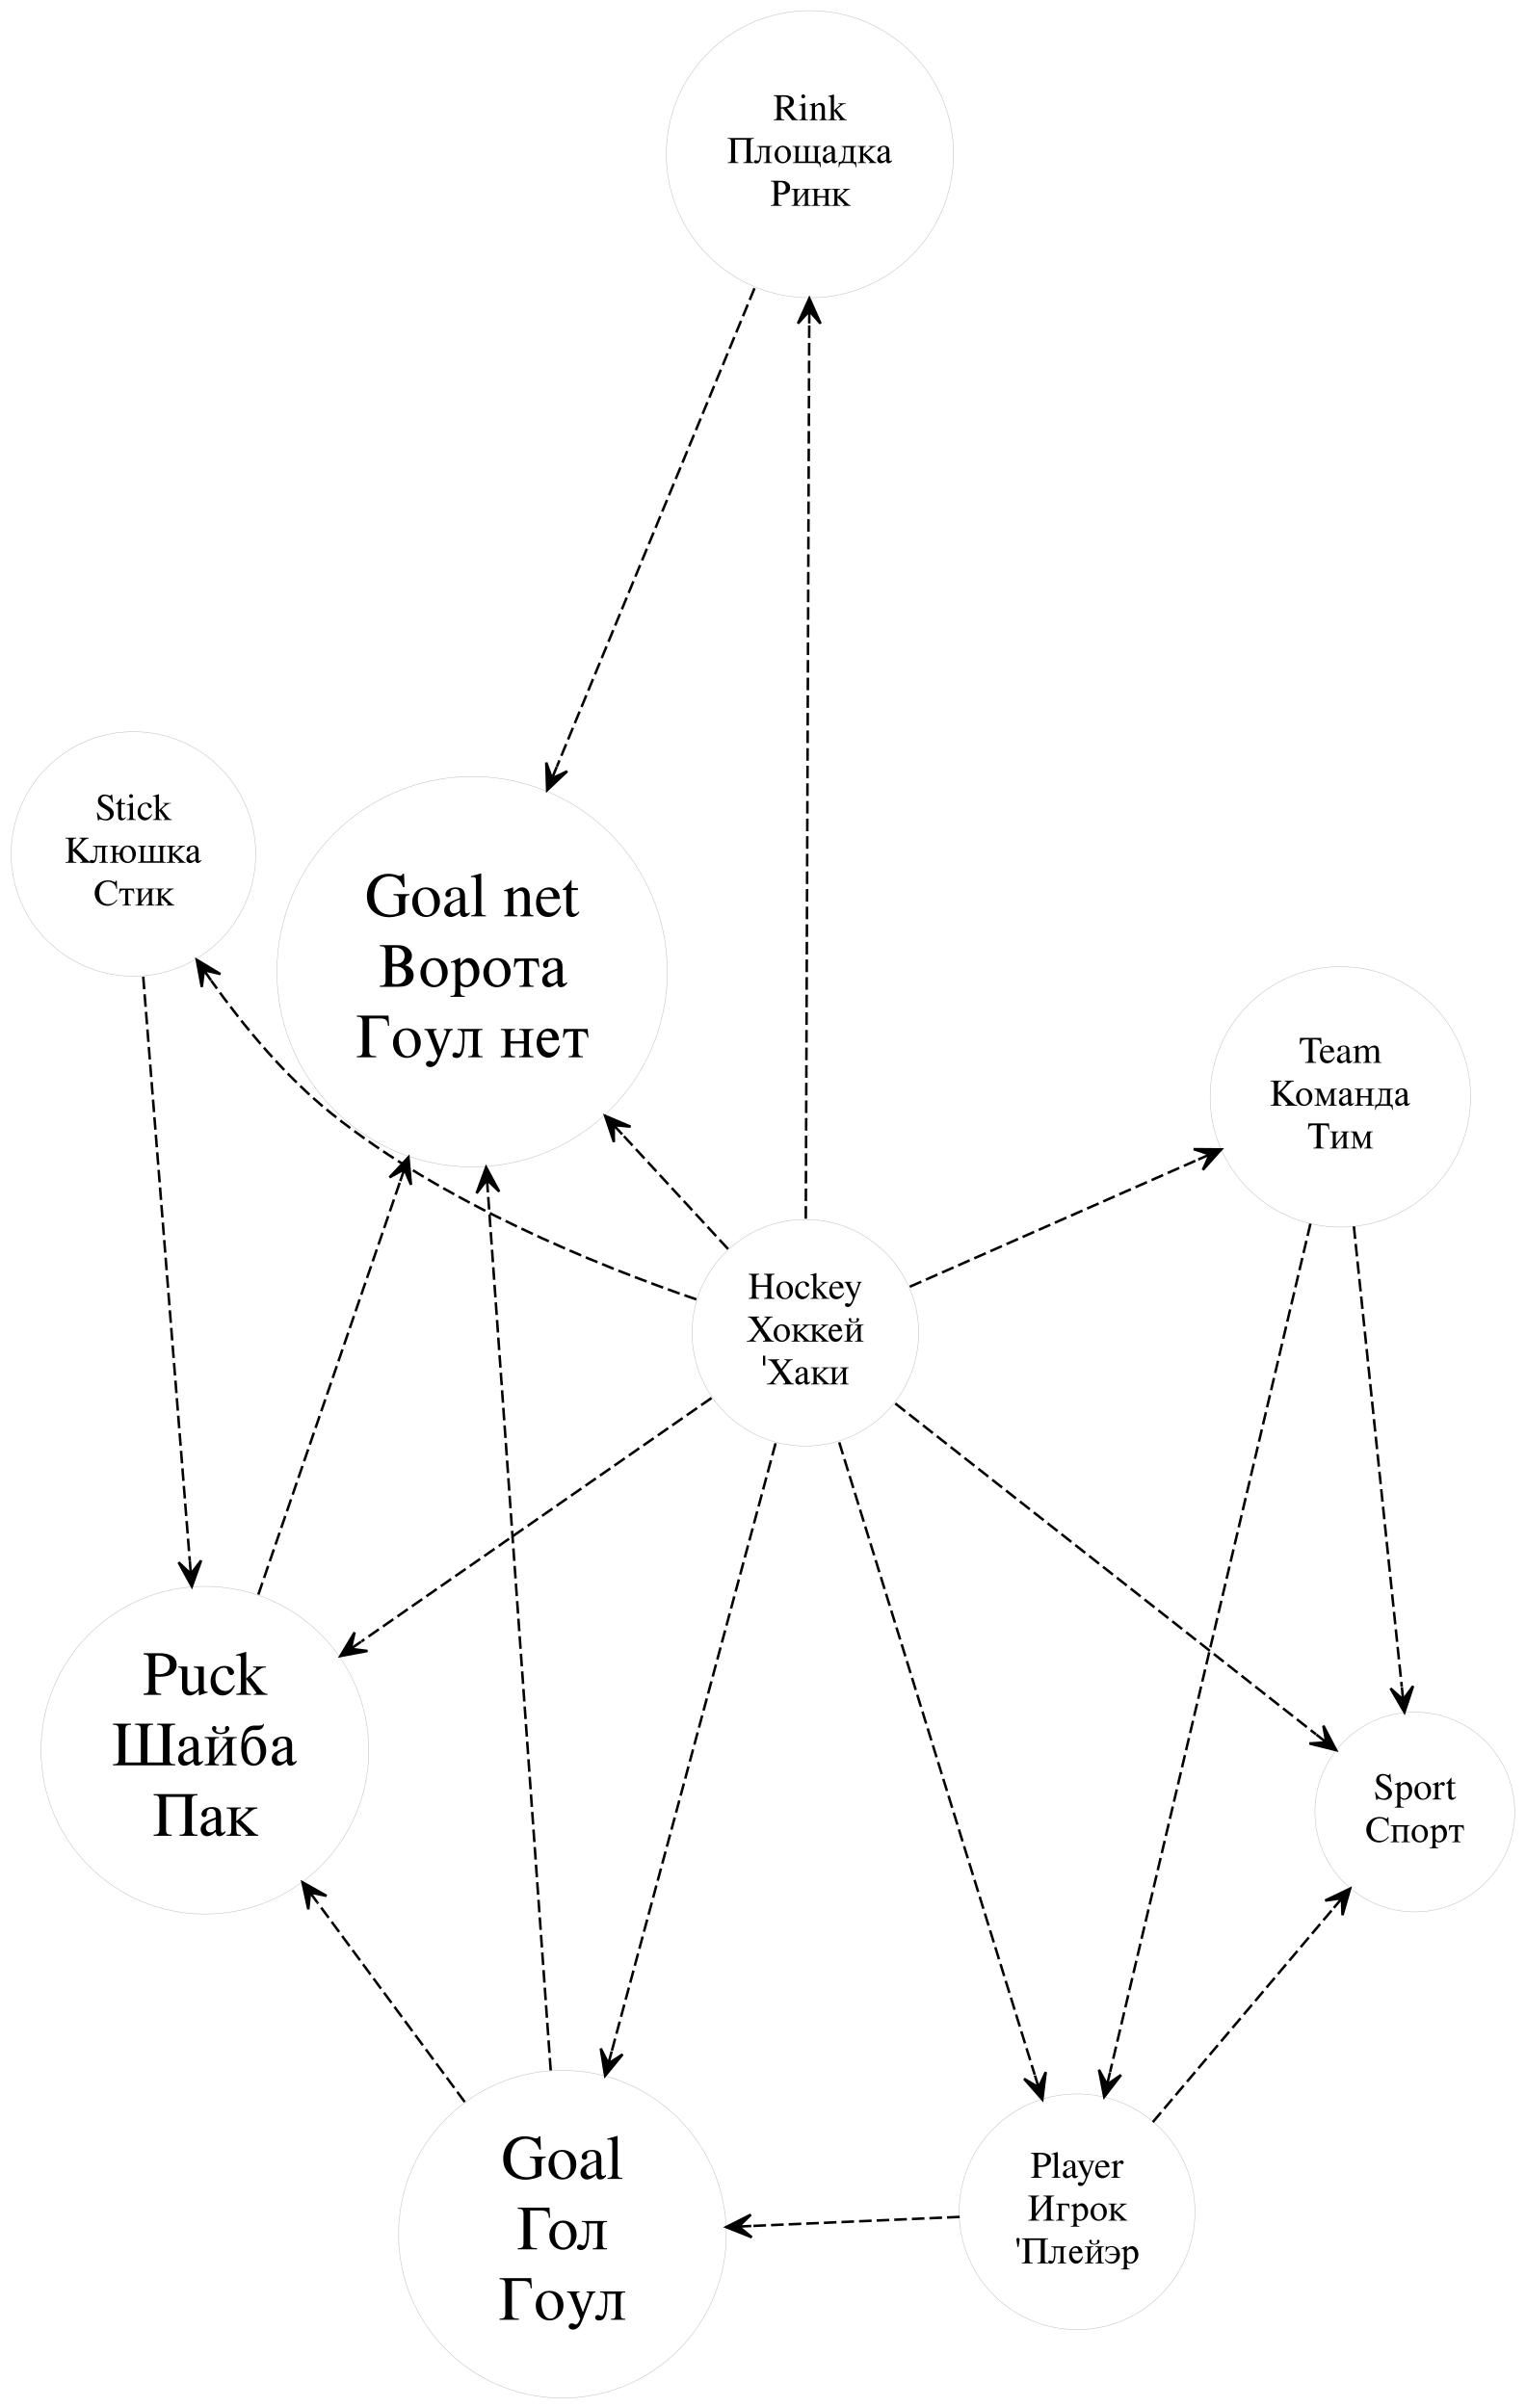
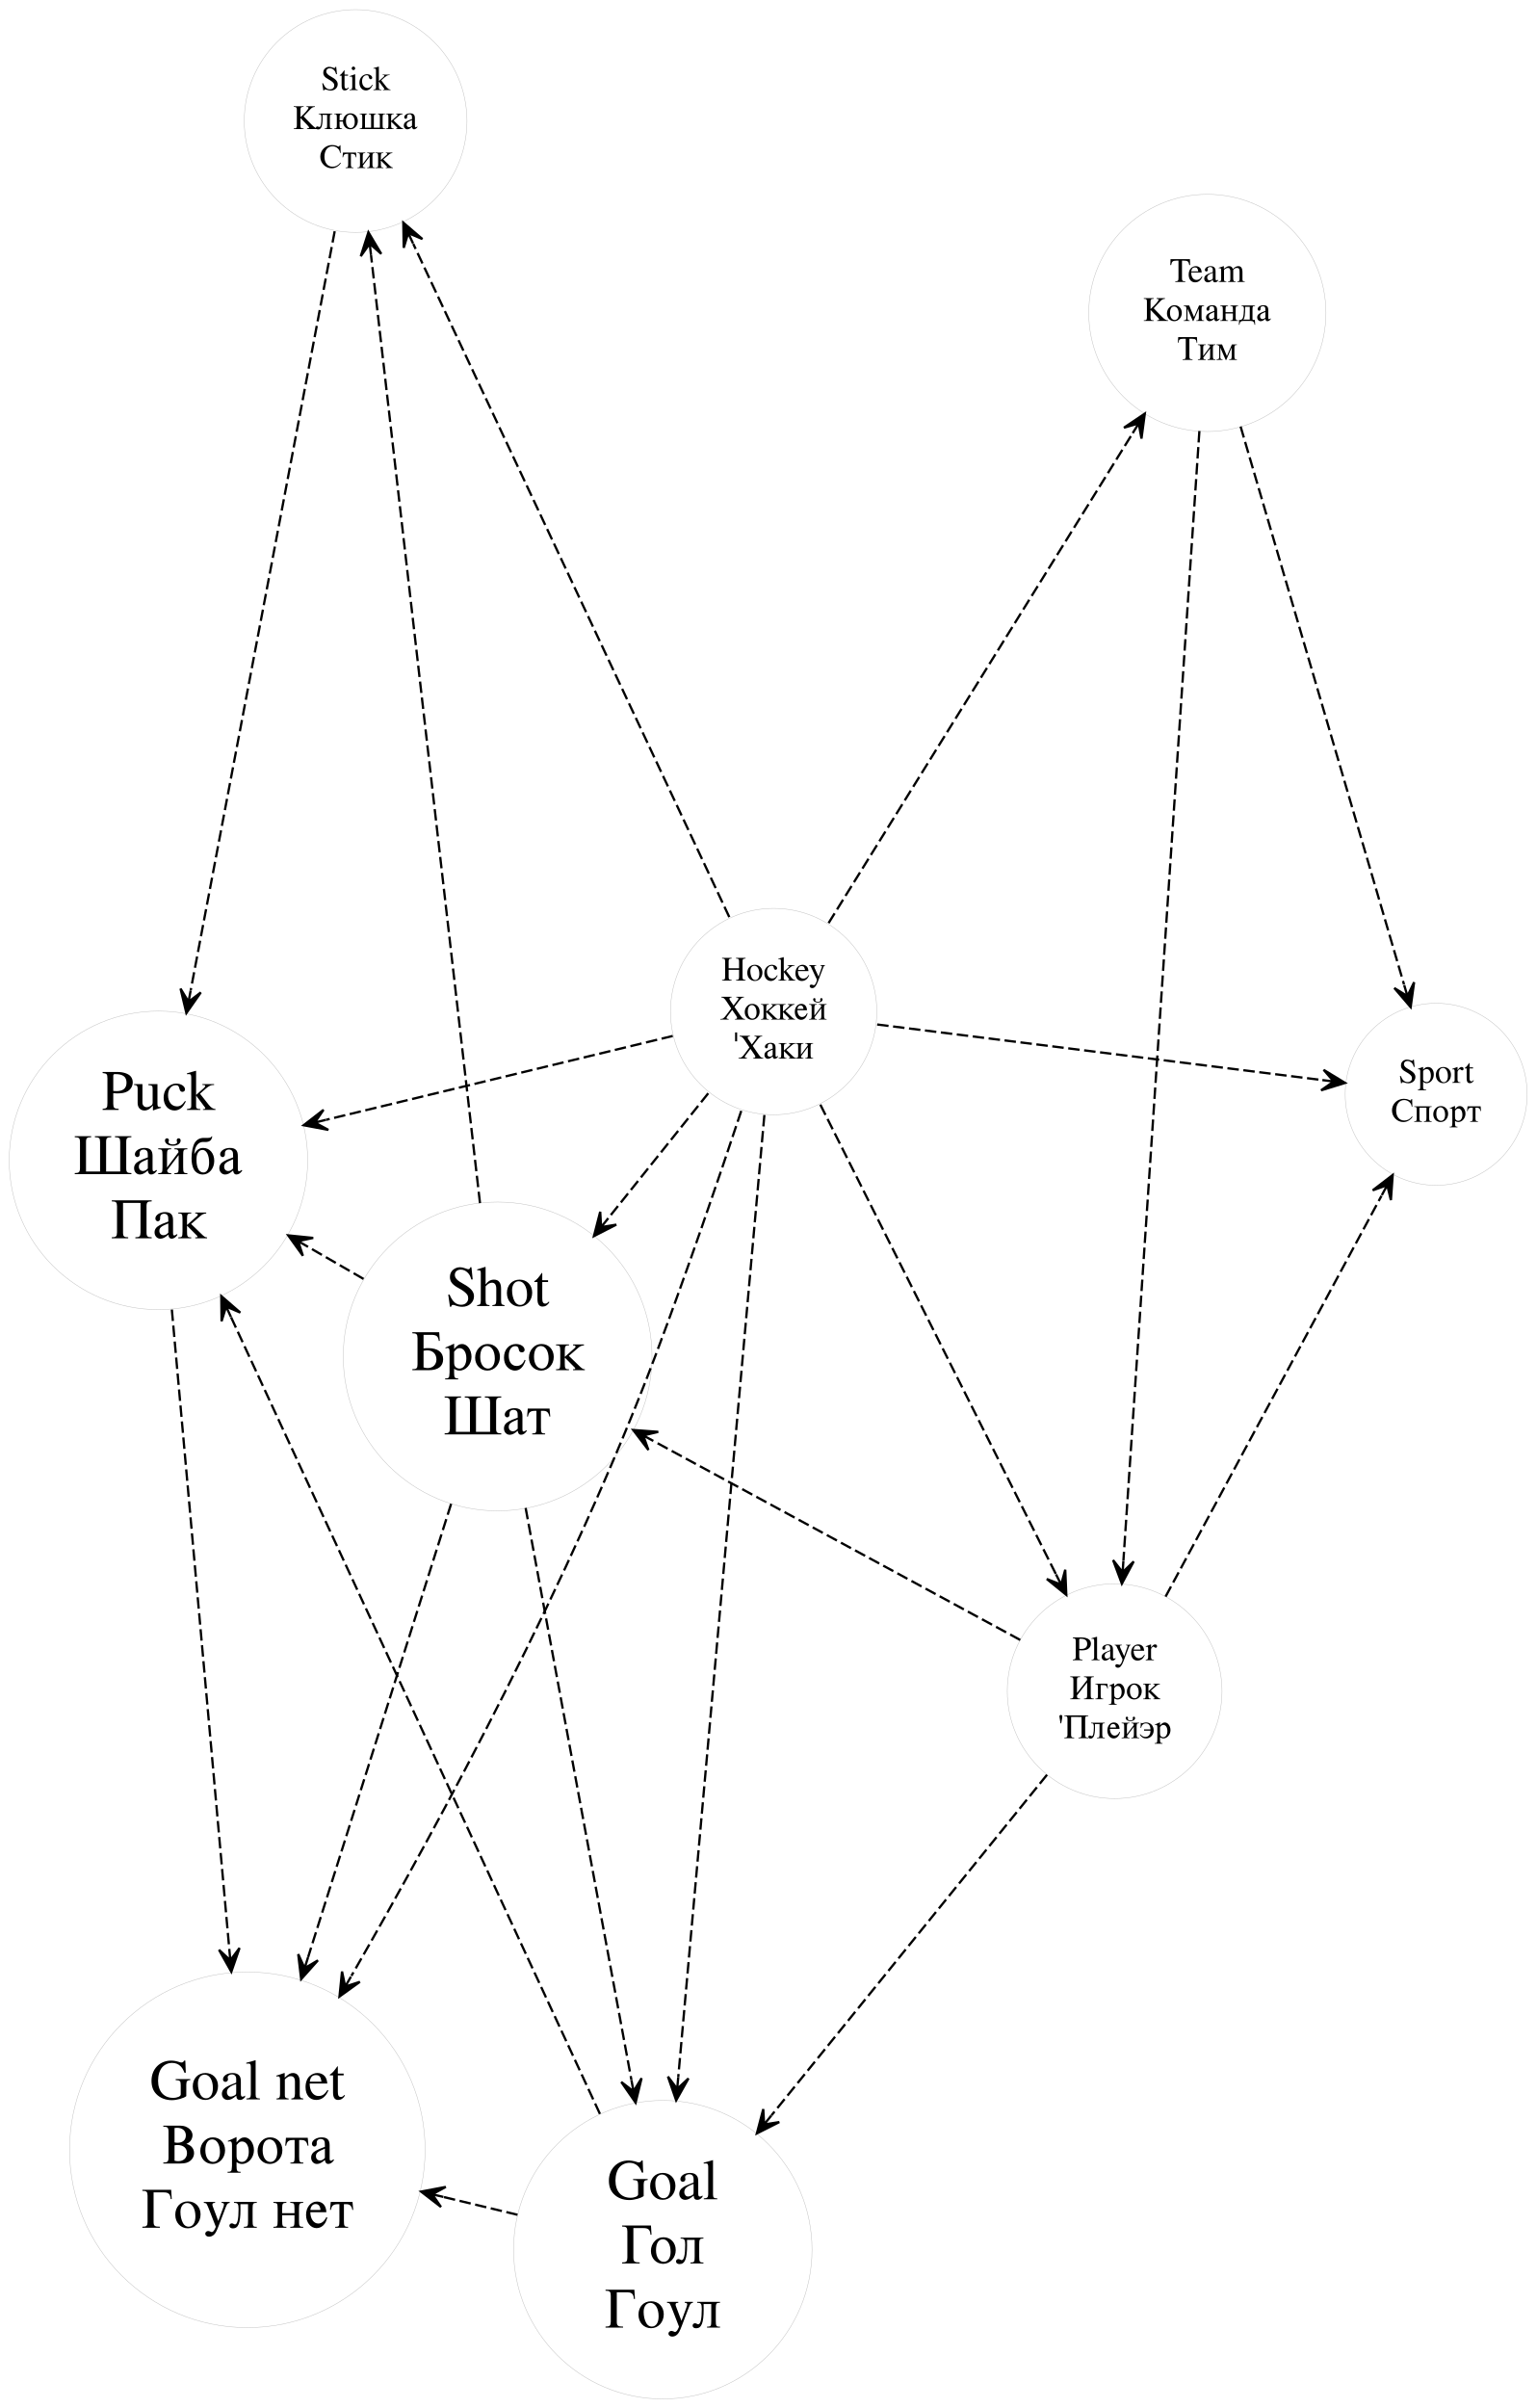
- <svg xmlns="http://www.w3.org/2000/svg" xmlns:xlink="http://www.w3.org/1999/xlink" width="606pt" height="957pt" viewBox="0.00 0.00 605.50 956.91">
-   <g id="graph0" class="graph" transform="scale(1 1) rotate(0) translate(4 952.9062)">
+ <svg xmlns="http://www.w3.org/2000/svg" xmlns:xlink="http://www.w3.org/1999/xlink" width="670pt" height="1050pt" viewBox="0.00 0.00 670.11 1050.41">
+   <g id="graph0" class="graph" transform="scale(1 1) rotate(0) translate(4 1046.409)">
    <g id="node1" class="node root has-pronunciation">
      <g id="a_node1">
        <a xlink:href="../" xlink:title="Хоккей" target="_top">
-           <ellipse fill="none" stroke="#c0c0c0" stroke-width=".2" cx="315.756" cy="-423.279" rx="45.011" ry="45.011" />
-           <text text-anchor="middle" x="315.756" y="-436.779" font-family="Times,serif" font-size="15.00" fill="#000000">Hockey</text>
-           <text text-anchor="middle" x="315.756" y="-419.779" font-family="Times,serif" font-size="15.00" fill="#000000">Хоккей</text>
-           <text text-anchor="middle" x="315.756" y="-402.779" font-family="Times,serif" font-size="15.00" fill="#000000">ˈХаки</text>
+           <ellipse fill="none" stroke="#c0c0c0" stroke-width=".2" cx="333.46" cy="-605.147" rx="45.011" ry="45.011" />
+           <text text-anchor="middle" x="333.46" y="-618.647" font-family="Times,serif" font-size="15.00" fill="#000000">Hockey</text>
+           <text text-anchor="middle" x="333.46" y="-601.647" font-family="Times,serif" font-size="15.00" fill="#000000">Хоккей</text>
+           <text text-anchor="middle" x="333.46" y="-584.647" font-family="Times,serif" font-size="15.00" fill="#000000">ˈХаки</text>
        </a>
      </g>
    </g>
    <g id="node2" class="node has-pronunciation">
      <g id="a_node2">
        <a xlink:href="../team.html" xlink:title="Команда" target="_top">
-           <ellipse fill="none" stroke="#c0c0c0" stroke-width=".2" cx="528.327" cy="-517.031" rx="51.738" ry="51.738" />
-           <text text-anchor="middle" x="528.327" y="-530.531" font-family="Times,serif" font-size="15.00" fill="#000000">Team</text>
-           <text text-anchor="middle" x="528.327" y="-513.531" font-family="Times,serif" font-size="15.00" fill="#000000">Команда</text>
-           <text text-anchor="middle" x="528.327" y="-496.531" font-family="Times,serif" font-size="15.00" fill="#000000">Тим</text>
+           <ellipse fill="none" stroke="#c0c0c0" stroke-width=".2" cx="522.675" cy="-909.906" rx="51.738" ry="51.738" />
+           <text text-anchor="middle" x="522.675" y="-923.406" font-family="Times,serif" font-size="15.00" fill="#000000">Team</text>
+           <text text-anchor="middle" x="522.675" y="-906.406" font-family="Times,serif" font-size="15.00" fill="#000000">Команда</text>
+           <text text-anchor="middle" x="522.675" y="-889.406" font-family="Times,serif" font-size="15.00" fill="#000000">Тим</text>
        </a>
      </g>
    </g>
-     <g id="edge10" class="edge">
-       <path fill="none" stroke="#000000" stroke-dasharray="5,2" d="M357.246,-441.577C389.855,-455.959 435.621,-476.144 471.614,-492.018" />
-       <polygon fill="#000000" stroke="#000000" points="481.012,-496.163 470.047,-496.245 476.438,-494.146 471.863,-492.128 471.863,-492.128 471.863,-492.128 476.438,-494.146 473.679,-488.011 481.012,-496.163 481.012,-496.163" />
+     <g id="edge14" class="edge">
+       <path fill="none" stroke="#000000" stroke-dasharray="5,2" d="M357.424,-643.745C391.025,-697.864 452.245,-796.468 489.998,-857.274" />
+       <polygon fill="#000000" stroke="#000000" points="495.391,-865.962 486.293,-859.84 492.754,-861.714 490.117,-857.466 490.117,-857.466 490.117,-857.466 492.754,-861.714 493.94,-855.092 495.391,-865.962 495.391,-865.962" />
    </g>
    <g id="node3" class="node">
      <g id="a_node3">
        <a xlink:href="../sport.html" xlink:title="Спорт" target="_top">
-           <ellipse fill="none" stroke="#c0c0c0" stroke-width=".2" cx="557.902" cy="-232.837" rx="39.696" ry="39.696" />
-           <text text-anchor="middle" x="557.902" y="-237.837" font-family="Times,serif" font-size="15.00" fill="#000000">Sport</text>
-           <text text-anchor="middle" x="557.902" y="-220.837" font-family="Times,serif" font-size="15.00" fill="#000000">Спорт</text>
+           <ellipse fill="none" stroke="#c0c0c0" stroke-width=".2" cx="622.517" cy="-569.063" rx="39.696" ry="39.696" />
+           <text text-anchor="middle" x="622.517" y="-574.063" font-family="Times,serif" font-size="15.00" fill="#000000">Sport</text>
+           <text text-anchor="middle" x="622.517" y="-557.063" font-family="Times,serif" font-size="15.00" fill="#000000">Спорт</text>
        </a>
      </g>
    </g>
-     <g id="edge11" class="edge">
-       <path fill="none" stroke="#000000" stroke-dasharray="5,2" d="M351.485,-395.178C396.163,-360.04 472.388,-300.092 518.653,-263.706" />
-       <polygon fill="#000000" stroke="#000000" points="526.649,-257.417 521.57,-267.136 522.719,-260.508 518.788,-263.599 518.788,-263.599 518.788,-263.599 522.719,-260.508 516.006,-260.062 526.649,-257.417 526.649,-257.417" />
+     <g id="edge15" class="edge">
+       <path fill="none" stroke="#000000" stroke-dasharray="5,2" d="M378.625,-599.509C431.282,-592.936 518.045,-582.105 572.642,-575.289" />
+       <polygon fill="#000000" stroke="#000000" points="582.779,-574.024 573.414,-579.728 577.818,-574.643 572.856,-575.263 572.856,-575.263 572.856,-575.263 577.818,-574.643 572.299,-570.797 582.779,-574.024 582.779,-574.024" />
    </g>
    <g id="node4" class="node has-pronunciation">
      <g id="a_node4">
-         <a xlink:href="../rink.html" xlink:title="Площадка" target="_top">
-           <ellipse fill="none" stroke="#c0c0c0" stroke-width=".2" cx="317.562" cy="-891.63" rx="57.052" ry="57.052" />
-           <text text-anchor="middle" x="317.562" y="-905.13" font-family="Times,serif" font-size="15.00" fill="#000000">Rink</text>
-           <text text-anchor="middle" x="317.562" y="-888.13" font-family="Times,serif" font-size="15.00" fill="#000000">Площадка</text>
-           <text text-anchor="middle" x="317.562" y="-871.13" font-family="Times,serif" font-size="15.00" fill="#000000">Ринк</text>
+         <a xlink:href="../shot.html" xlink:title="Бросок" target="_top">
+           <ellipse fill="none" stroke="#c0c0c0" stroke-width=".2" cx="213.03" cy="-454.705" rx="67.351" ry="67.351" />
+           <text text-anchor="middle" x="213.03" y="-476.705" font-family="Times,serif" font-size="25.00" fill="#000000">Shot</text>
+           <text text-anchor="middle" x="213.03" y="-448.705" font-family="Times,serif" font-size="25.00" fill="#000000">Бросок</text>
+           <text text-anchor="middle" x="213.03" y="-420.705" font-family="Times,serif" font-size="25.00" fill="#000000">Шат</text>
        </a>
      </g>
    </g>
-     <g id="edge12" class="edge">
-       <path fill="none" stroke="#000000" stroke-dasharray="5,2" d="M315.931,-468.612C316.25,-551.341 316.928,-727.176 317.301,-824.069" />
-       <polygon fill="#000000" stroke="#000000" points="317.341,-834.337 312.802,-824.355 317.322,-829.337 317.302,-824.337 317.302,-824.337 317.302,-824.337 317.322,-829.337 321.802,-824.32 317.341,-834.337 317.341,-834.337" />
+     <g id="edge16" class="edge">
+       <path fill="none" stroke="#000000" stroke-dasharray="5,2" d="M304.92,-569.495C291.896,-553.224 276.107,-533.501 261.319,-515.027" />
+       <polygon fill="#000000" stroke="#000000" points="255.053,-507.2 264.815,-512.195 258.178,-511.103 261.303,-515.007 261.303,-515.007 261.303,-515.007 258.178,-511.103 257.789,-517.819 255.053,-507.2 255.053,-507.2" />
    </g>
    <g id="node5" class="node has-pronunciation">
      <g id="a_node5">
        <a xlink:href="../player.html" xlink:title="Игрок" target="_top">
-           <ellipse fill="none" stroke="#c0c0c0" stroke-width=".2" cx="423.713" cy="-73.969" rx="46.839" ry="46.839" />
-           <text text-anchor="middle" x="423.713" y="-87.469" font-family="Times,serif" font-size="15.00" fill="#000000">Player</text>
-           <text text-anchor="middle" x="423.713" y="-70.469" font-family="Times,serif" font-size="15.00" fill="#000000">Игрок</text>
-           <text text-anchor="middle" x="423.713" y="-53.469" font-family="Times,serif" font-size="15.00" fill="#000000">'Плейэр</text>
+           <ellipse fill="none" stroke="#c0c0c0" stroke-width=".2" cx="482.229" cy="-308.685" rx="46.839" ry="46.839" />
+           <text text-anchor="middle" x="482.229" y="-322.185" font-family="Times,serif" font-size="15.00" fill="#000000">Player</text>
+           <text text-anchor="middle" x="482.229" y="-305.185" font-family="Times,serif" font-size="15.00" fill="#000000">Игрок</text>
+           <text text-anchor="middle" x="482.229" y="-288.185" font-family="Times,serif" font-size="15.00" fill="#000000">'Плейэр</text>
        </a>
      </g>
    </g>
-     <g id="edge13" class="edge">
-       <path fill="none" stroke="#000000" stroke-dasharray="5,2" d="M329.21,-379.745C348.874,-316.12 385.446,-197.786 406.871,-128.464" />
-       <polygon fill="#000000" stroke="#000000" points="409.918,-118.605 411.264,-129.488 408.442,-123.382 406.965,-128.159 406.965,-128.159 406.965,-128.159 408.442,-123.382 402.666,-126.83 409.918,-118.605 409.918,-118.605" />
+     <g id="edge17" class="edge">
+       <path fill="none" stroke="#000000" stroke-dasharray="5,2" d="M353.834,-564.547C380.574,-511.26 427.518,-417.711 456.629,-359.7" />
+       <polygon fill="#000000" stroke="#000000" points="461.142,-350.706 460.679,-361.662 458.9,-355.175 456.657,-359.644 456.657,-359.644 456.657,-359.644 458.9,-355.175 452.635,-357.625 461.142,-350.706 461.142,-350.706" />
    </g>
    <g id="node6" class="node has-pronunciation">
      <g id="a_node6">
        <a xlink:href="../stick.html" xlink:title="Клюшка" target="_top">
-           <ellipse fill="none" stroke="#c0c0c0" stroke-width=".2" cx="48.79" cy="-613.555" rx="48.582" ry="48.582" />
-           <text text-anchor="middle" x="48.79" y="-627.055" font-family="Times,serif" font-size="15.00" fill="#000000">Stick</text>
-           <text text-anchor="middle" x="48.79" y="-610.055" font-family="Times,serif" font-size="15.00" fill="#000000">Клюшка</text>
-           <text text-anchor="middle" x="48.79" y="-593.055" font-family="Times,serif" font-size="15.00" fill="#000000">Стик</text>
+           <ellipse fill="none" stroke="#c0c0c0" stroke-width=".2" cx="151.072" cy="-993.619" rx="48.582" ry="48.582" />
+           <text text-anchor="middle" x="151.072" y="-1007.119" font-family="Times,serif" font-size="15.00" fill="#000000">Stick</text>
+           <text text-anchor="middle" x="151.072" y="-990.119" font-family="Times,serif" font-size="15.00" fill="#000000">Клюшка</text>
+           <text text-anchor="middle" x="151.072" y="-973.119" font-family="Times,serif" font-size="15.00" fill="#000000">Стик</text>
        </a>
      </g>
    </g>
-     <g id="edge14" class="edge">
-       <path fill="none" stroke="#000000" stroke-dasharray="5,2" d="M272.447,-436.549C231.988,-450.429 171.394,-475.145 127.422,-510.44 109.152,-525.105 92.743,-544.886 79.7,-563.201" />
-       <polygon fill="#000000" stroke="#000000" points="73.95,-571.489 75.953,-560.707 76.8,-567.38 79.65,-563.272 79.65,-563.272 79.65,-563.272 76.8,-567.38 83.347,-565.838 73.95,-571.489 73.95,-571.489" />
+     <g id="edge18" class="edge">
+       <path fill="none" stroke="#000000" stroke-dasharray="5,2" d="M314.114,-646.353C280.901,-717.094 213.062,-861.585 176.226,-940.044" />
+       <polygon fill="#000000" stroke="#000000" points="171.891,-949.276 172.068,-938.311 174.016,-944.75 176.141,-940.224 176.141,-940.224 176.141,-940.224 174.016,-944.75 180.215,-942.136 171.891,-949.276 171.891,-949.276" />
    </g>
    <g id="node7" class="node has-pronunciation">
      <g id="a_node7">
        <a xlink:href="../puck.html" xlink:title="Шайба" target="_top">
-           <ellipse fill="none" stroke="#c0c0c0" stroke-width=".2" cx="77.19" cy="-257.384" rx="65.108" ry="65.108" />
-           <text text-anchor="middle" x="77.19" y="-279.384" font-family="Times,serif" font-size="25.00" fill="#000000">Puck</text>
-           <text text-anchor="middle" x="77.19" y="-251.384" font-family="Times,serif" font-size="25.00" fill="#000000">Шайба</text>
-           <text text-anchor="middle" x="77.19" y="-223.384" font-family="Times,serif" font-size="25.00" fill="#000000">Пак</text>
+           <ellipse fill="none" stroke="#c0c0c0" stroke-width=".2" cx="65.054" cy="-540.24" rx="65.108" ry="65.108" />
+           <text text-anchor="middle" x="65.054" y="-562.24" font-family="Times,serif" font-size="25.00" fill="#000000">Puck</text>
+           <text text-anchor="middle" x="65.054" y="-534.24" font-family="Times,serif" font-size="25.00" fill="#000000">Шайба</text>
+           <text text-anchor="middle" x="65.054" y="-506.24" font-family="Times,serif" font-size="25.00" fill="#000000">Пак</text>
        </a>
      </g>
    </g>
-     <g id="edge15" class="edge">
-       <path fill="none" stroke="#000000" stroke-dasharray="5,2" d="M278.48,-397.358C241.299,-371.503 183.516,-331.322 139.38,-300.63" />
-       <polygon fill="#000000" stroke="#000000" points="131.026,-294.821 141.805,-296.836 135.131,-297.676 139.236,-300.53 139.236,-300.53 139.236,-300.53 135.131,-297.676 136.667,-304.225 131.026,-294.821 131.026,-294.821" />
+     <g id="edge19" class="edge">
+       <path fill="none" stroke="#000000" stroke-dasharray="5,2" d="M289.439,-594.502C248.463,-584.593 186.611,-569.635 138.216,-557.932" />
+       <polygon fill="#000000" stroke="#000000" points="128.416,-555.562 139.194,-553.539 133.276,-556.738 138.136,-557.913 138.136,-557.913 138.136,-557.913 133.276,-556.738 137.078,-562.287 128.416,-555.562 128.416,-555.562" />
    </g>
    <g id="node8" class="node has-pronunciation">
      <g id="a_node8">
        <a xlink:href="../goal-net.html" xlink:title="Ворота" target="_top">
-           <ellipse fill="none" stroke="#c0c0c0" stroke-width=".2" cx="183.363" cy="-566.762" rx="77.564" ry="77.564" />
-           <text text-anchor="middle" x="183.363" y="-588.762" font-family="Times,serif" font-size="25.00" fill="#000000">Goal net</text>
-           <text text-anchor="middle" x="183.363" y="-560.762" font-family="Times,serif" font-size="25.00" fill="#000000">Ворота</text>
-           <text text-anchor="middle" x="183.363" y="-532.762" font-family="Times,serif" font-size="25.00" fill="#000000">Гoул нет</text>
+           <ellipse fill="none" stroke="#c0c0c0" stroke-width=".2" cx="103.831" cy="-108.626" rx="77.564" ry="77.564" />
+           <text text-anchor="middle" x="103.831" y="-130.626" font-family="Times,serif" font-size="25.00" fill="#000000">Goal net</text>
+           <text text-anchor="middle" x="103.831" y="-102.626" font-family="Times,serif" font-size="25.00" fill="#000000">Ворота</text>
+           <text text-anchor="middle" x="103.831" y="-74.626" font-family="Times,serif" font-size="25.00" fill="#000000">Гoул нет</text>
        </a>
      </g>
    </g>
-     <g id="edge16" class="edge">
-       <path fill="none" stroke="#000000" stroke-dasharray="5,2" d="M285.049,-456.557C272.577,-470.075 257.717,-486.178 243.262,-501.844" />
-       <polygon fill="#000000" stroke="#000000" points="236.211,-509.486 239.685,-499.085 239.602,-505.812 242.992,-502.137 242.992,-502.137 242.992,-502.137 239.602,-505.812 246.3,-505.189 236.211,-509.486 236.211,-509.486" />
+     <g id="edge20" class="edge">
+       <path fill="none" stroke="#000000" stroke-dasharray="5,2" d="M319.33,-561.821C309.309,-531.662 295.296,-490.603 281.805,-454.85 245.27,-358.024 188.766,-253.159 149.254,-184.514" />
+       <polygon fill="#000000" stroke="#000000" points="144.038,-175.491 152.938,-181.896 146.54,-179.82 149.042,-184.148 149.042,-184.148 149.042,-184.148 146.54,-179.82 145.147,-186.4 144.038,-175.491 144.038,-175.491" />
    </g>
    <g id="node9" class="node has-pronunciation">
      <g id="a_node9">
        <a xlink:href="../goal.html" xlink:title="Гол" target="_top">
-           <ellipse fill="none" stroke="#c0c0c0" stroke-width=".2" cx="219.234" cy="-65.054" rx="65.108" ry="65.108" />
-           <text text-anchor="middle" x="219.234" y="-87.054" font-family="Times,serif" font-size="25.00" fill="#000000">Goal</text>
-           <text text-anchor="middle" x="219.234" y="-59.054" font-family="Times,serif" font-size="25.00" fill="#000000">Гол</text>
-           <text text-anchor="middle" x="219.234" y="-31.054" font-family="Times,serif" font-size="25.00" fill="#000000">Гoул</text>
+           <ellipse fill="none" stroke="#c0c0c0" stroke-width=".2" cx="285.097" cy="-65.054" rx="65.108" ry="65.108" />
+           <text text-anchor="middle" x="285.097" y="-87.054" font-family="Times,serif" font-size="25.00" fill="#000000">Goal</text>
+           <text text-anchor="middle" x="285.097" y="-59.054" font-family="Times,serif" font-size="25.00" fill="#000000">Гол</text>
+           <text text-anchor="middle" x="285.097" y="-31.054" font-family="Times,serif" font-size="25.00" fill="#000000">Гoул</text>
        </a>
      </g>
    </g>
-     <g id="edge17" class="edge">
-       <path fill="none" stroke="#000000" stroke-dasharray="5,2" d="M303.92,-379.353C287.718,-319.22 258.42,-210.485 238.894,-138.017" />
-       <polygon fill="#000000" stroke="#000000" points="236.206,-128.041 243.153,-136.526 237.507,-132.869 238.808,-137.697 238.808,-137.697 238.808,-137.697 237.507,-132.869 234.463,-138.868 236.206,-128.041 236.206,-128.041" />
+     <g id="edge21" class="edge">
+       <path fill="none" stroke="#000000" stroke-dasharray="5,2" d="M329.42,-560.028C321.112,-467.249 302.037,-254.228 291.831,-140.251" />
+       <polygon fill="#000000" stroke="#000000" points="290.932,-130.208 296.306,-139.767 291.378,-135.188 291.824,-140.168 291.824,-140.168 291.824,-140.168 291.378,-135.188 287.341,-140.57 290.932,-130.208 290.932,-130.208" />
    </g>
    <g id="edge2" class="edge">
-       <path fill="none" stroke="#000000" stroke-dasharray="5,2" d="M533.683,-465.566C539.087,-413.639 547.375,-333.998 552.717,-282.664" />
-       <polygon fill="#000000" stroke="#000000" points="553.777,-272.476 557.218,-282.888 553.26,-277.449 552.742,-282.422 552.742,-282.422 552.742,-282.422 553.26,-277.449 548.266,-281.956 553.777,-272.476 553.777,-272.476" />
+       <path fill="none" stroke="#000000" stroke-dasharray="5,2" d="M537.193,-860.345C556.29,-795.149 589.63,-681.335 608.483,-616.973" />
+       <polygon fill="#000000" stroke="#000000" points="611.38,-607.083 612.887,-617.945 609.974,-611.881 608.569,-616.68 608.569,-616.68 608.569,-616.68 609.974,-611.881 604.25,-615.414 611.38,-607.083 611.38,-607.083" />
    </g>
    <g id="edge1" class="edge">
-       <path fill="none" stroke="#000000" stroke-dasharray="5,2" d="M516.428,-466.638C496.699,-383.078 457.358,-216.462 436.844,-129.58" />
-       <polygon fill="#000000" stroke="#000000" points="434.498,-119.646 441.175,-128.344 435.647,-124.512 436.796,-129.378 436.796,-129.378 436.796,-129.378 435.647,-124.512 432.416,-130.412 434.498,-119.646 434.498,-119.646" />
+       <path fill="none" stroke="#000000" stroke-dasharray="5,2" d="M519.209,-858.386C511.688,-746.578 493.914,-482.379 486.067,-365.732" />
+       <polygon fill="#000000" stroke="#000000" points="485.384,-355.582 490.545,-365.258 485.72,-360.571 486.055,-365.56 486.055,-365.56 486.055,-365.56 485.72,-360.571 481.565,-365.862 485.384,-355.582 485.384,-355.582" />
+     </g>
+     <g id="edge5" class="edge">
+       <path fill="none" stroke="#000000" stroke-dasharray="5,2" d="M205.34,-521.597C193.105,-628.02 169.407,-834.142 157.804,-935.069" />
+       <polygon fill="#000000" stroke="#000000" points="156.652,-945.087 153.323,-934.639 157.223,-940.12 157.794,-935.153 157.794,-935.153 157.794,-935.153 157.223,-940.12 162.265,-935.667 156.652,-945.087 156.652,-945.087" />
+     </g>
+     <g id="edge4" class="edge">
+       <path fill="none" stroke="#000000" stroke-dasharray="5,2" d="M154.546,-488.51C146.596,-493.106 138.397,-497.845 130.337,-502.504" />
+       <polygon fill="#000000" stroke="#000000" points="121.664,-507.517 128.07,-498.617 125.993,-505.015 130.321,-502.513 130.321,-502.513 130.321,-502.513 125.993,-505.015 132.573,-506.409 121.664,-507.517 121.664,-507.517" />
+     </g>
+     <g id="edge6" class="edge">
+       <path fill="none" stroke="#000000" stroke-dasharray="5,2" d="M192.747,-390.421C175.153,-334.663 149.566,-253.571 130.352,-192.678" />
+       <polygon fill="#000000" stroke="#000000" points="127.325,-183.085 134.626,-191.267 128.83,-187.853 130.334,-192.621 130.334,-192.621 130.334,-192.621 128.83,-187.853 126.043,-193.976 127.325,-183.085 127.325,-183.085" />
    </g>
    <g id="edge3" class="edge">
-       <path fill="none" stroke="#000000" stroke-dasharray="5,2" d="M295.552,-838.349C274.236,-786.747 241.62,-707.791 217.04,-648.288" />
-       <polygon fill="#000000" stroke="#000000" points="213.167,-638.913 221.144,-646.437 215.076,-643.534 216.985,-648.155 216.985,-648.155 216.985,-648.155 215.076,-643.534 212.826,-649.873 213.167,-638.913 213.167,-638.913" />
+       <path fill="none" stroke="#000000" stroke-dasharray="5,2" d="M225.256,-388.606C238.047,-319.447 258.083,-211.116 271.399,-139.118" />
+       <polygon fill="#000000" stroke="#000000" points="273.232,-129.207 275.838,-139.859 272.322,-134.124 271.413,-139.041 271.413,-139.041 271.413,-139.041 272.322,-134.124 266.988,-138.222 273.232,-129.207 273.232,-129.207" />
    </g>
-     <g id="edge5" class="edge">
-       <path fill="none" stroke="#000000" stroke-dasharray="5,2" d="M453.828,-109.622C475.186,-134.909 503.815,-168.804 525.64,-194.642" />
-       <polygon fill="#000000" stroke="#000000" points="532.18,-202.384 522.289,-197.648 528.953,-198.564 525.727,-194.745 525.727,-194.745 525.727,-194.745 528.953,-198.564 529.165,-191.841 532.18,-202.384 532.18,-202.384" />
+     <g id="edge8" class="edge">
+       <path fill="none" stroke="#000000" stroke-dasharray="5,2" d="M504.458,-349.942C530.152,-397.632 572.277,-475.817 598.647,-524.761" />
+       <polygon fill="#000000" stroke="#000000" points="603.541,-533.844 594.836,-527.175 601.169,-529.442 598.798,-525.04 598.798,-525.04 598.798,-525.04 601.169,-529.442 602.759,-522.906 603.541,-533.844 603.541,-533.844" />
    </g>
-     <g id="edge4" class="edge">
-       <path fill="none" stroke="#000000" stroke-dasharray="5,2" d="M377.058,-71.935C352.598,-70.869 322.039,-69.536 294.344,-68.329" />
-       <polygon fill="#000000" stroke="#000000" points="284.286,-67.89 294.473,-63.83 289.282,-68.108 294.277,-68.326 294.277,-68.326 294.277,-68.326 289.282,-68.108 294.081,-72.822 284.286,-67.89 284.286,-67.89" />
-     </g>
-     <g id="edge6" class="edge">
-       <path fill="none" stroke="#000000" stroke-dasharray="5,2" d="M52.68,-564.778C57.458,-504.853 65.615,-402.548 71.197,-332.547" />
-       <polygon fill="#000000" stroke="#000000" points="72.001,-322.462 75.692,-332.788 71.603,-327.446 71.206,-332.431 71.206,-332.431 71.206,-332.431 71.603,-327.446 66.72,-332.073 72.001,-322.462 72.001,-322.462" />
+     <g id="edge9" class="edge">
+       <path fill="none" stroke="#000000" stroke-dasharray="5,2" d="M441.05,-331.021C398.534,-354.083 331.477,-390.456 281.067,-417.8" />
+       <polygon fill="#000000" stroke="#000000" points="272.176,-422.623 278.82,-413.899 276.571,-420.238 280.966,-417.854 280.966,-417.854 280.966,-417.854 276.571,-420.238 283.112,-421.81 272.176,-422.623 272.176,-422.623" />
    </g>
    <g id="edge7" class="edge">
-       <path fill="none" stroke="#000000" stroke-dasharray="5,2" d="M98.42,-319.248C114.6,-366.393 137.043,-431.793 154.798,-483.527" />
-       <polygon fill="#000000" stroke="#000000" points="158.056,-493.021 150.553,-485.023 156.433,-488.291 154.81,-483.562 154.81,-483.562 154.81,-483.562 156.433,-488.291 159.066,-482.101 158.056,-493.021 158.056,-493.021" />
+       <path fill="none" stroke="#000000" stroke-dasharray="5,2" d="M452.716,-272.211C420.936,-232.934 369.909,-169.87 332.493,-123.629" />
+       <polygon fill="#000000" stroke="#000000" points="326.142,-115.781 335.931,-120.724 329.288,-119.668 332.433,-123.554 332.433,-123.554 332.433,-123.554 329.288,-119.668 328.934,-126.385 326.142,-115.781 326.142,-115.781" />
    </g>
-     <g id="edge8" class="edge">
-       <path fill="none" stroke="#000000" stroke-dasharray="5,2" d="M180.42,-117.609C162.334,-142.097 140.714,-171.371 121.943,-196.787" />
-       <polygon fill="#000000" stroke="#000000" points="115.957,-204.893 118.278,-194.175 118.927,-200.871 121.898,-196.849 121.898,-196.849 121.898,-196.849 118.927,-200.871 125.518,-199.522 115.957,-204.893 115.957,-204.893" />
+     <g id="edge10" class="edge">
+       <path fill="none" stroke="#000000" stroke-dasharray="5,2" d="M141.948,-945.529C126.93,-866.37 96.899,-708.087 79.137,-614.468" />
+       <polygon fill="#000000" stroke="#000000" points="77.246,-604.499 83.531,-613.485 78.177,-609.411 79.11,-614.323 79.11,-614.323 79.11,-614.323 78.177,-609.411 74.689,-615.162 77.246,-604.499 77.246,-604.499" />
    </g>
-     <g id="edge9" class="edge">
-       <path fill="none" stroke="#000000" stroke-dasharray="5,2" d="M214.581,-130.129C208.213,-219.205 196.76,-379.381 189.638,-478.996" />
-       <polygon fill="#000000" stroke="#000000" points="188.919,-489.04 185.144,-478.745 189.276,-484.053 189.633,-479.066 189.633,-479.066 189.633,-479.066 189.276,-484.053 194.121,-479.387 188.919,-489.04 188.919,-489.04" />
+     <g id="edge11" class="edge">
+       <path fill="none" stroke="#000000" stroke-dasharray="5,2" d="M70.901,-475.155C77.573,-400.892 88.518,-279.065 95.942,-196.437" />
+       <polygon fill="#000000" stroke="#000000" points="96.852,-186.309 100.439,-196.672 96.404,-191.289 95.957,-196.269 95.957,-196.269 95.957,-196.269 96.404,-191.289 91.475,-195.866 96.852,-186.309 96.852,-186.309" />
+     </g>
+     <g id="edge12" class="edge">
+       <path fill="none" stroke="#000000" stroke-dasharray="5,2" d="M257.674,-124.276C216.755,-212.64 139.915,-378.577 96.681,-471.94" />
+       <polygon fill="#000000" stroke="#000000" points="92.477,-481.02 92.595,-470.055 94.578,-476.483 96.679,-471.945 96.679,-471.945 96.679,-471.945 94.578,-476.483 100.762,-473.836 92.477,-481.02 92.477,-481.02" />
+     </g>
+     <g id="edge13" class="edge">
+       <path fill="none" stroke="#000000" stroke-dasharray="5,2" d="M221.699,-80.293C211.303,-82.792 200.38,-85.418 189.551,-88.021" />
+       <polygon fill="#000000" stroke="#000000" points="179.65,-90.401 188.321,-83.688 184.511,-89.232 189.373,-88.064 189.373,-88.064 189.373,-88.064 184.511,-89.232 190.425,-92.439 179.65,-90.401 179.65,-90.401" />
    </g>
  </g>
</svg>
